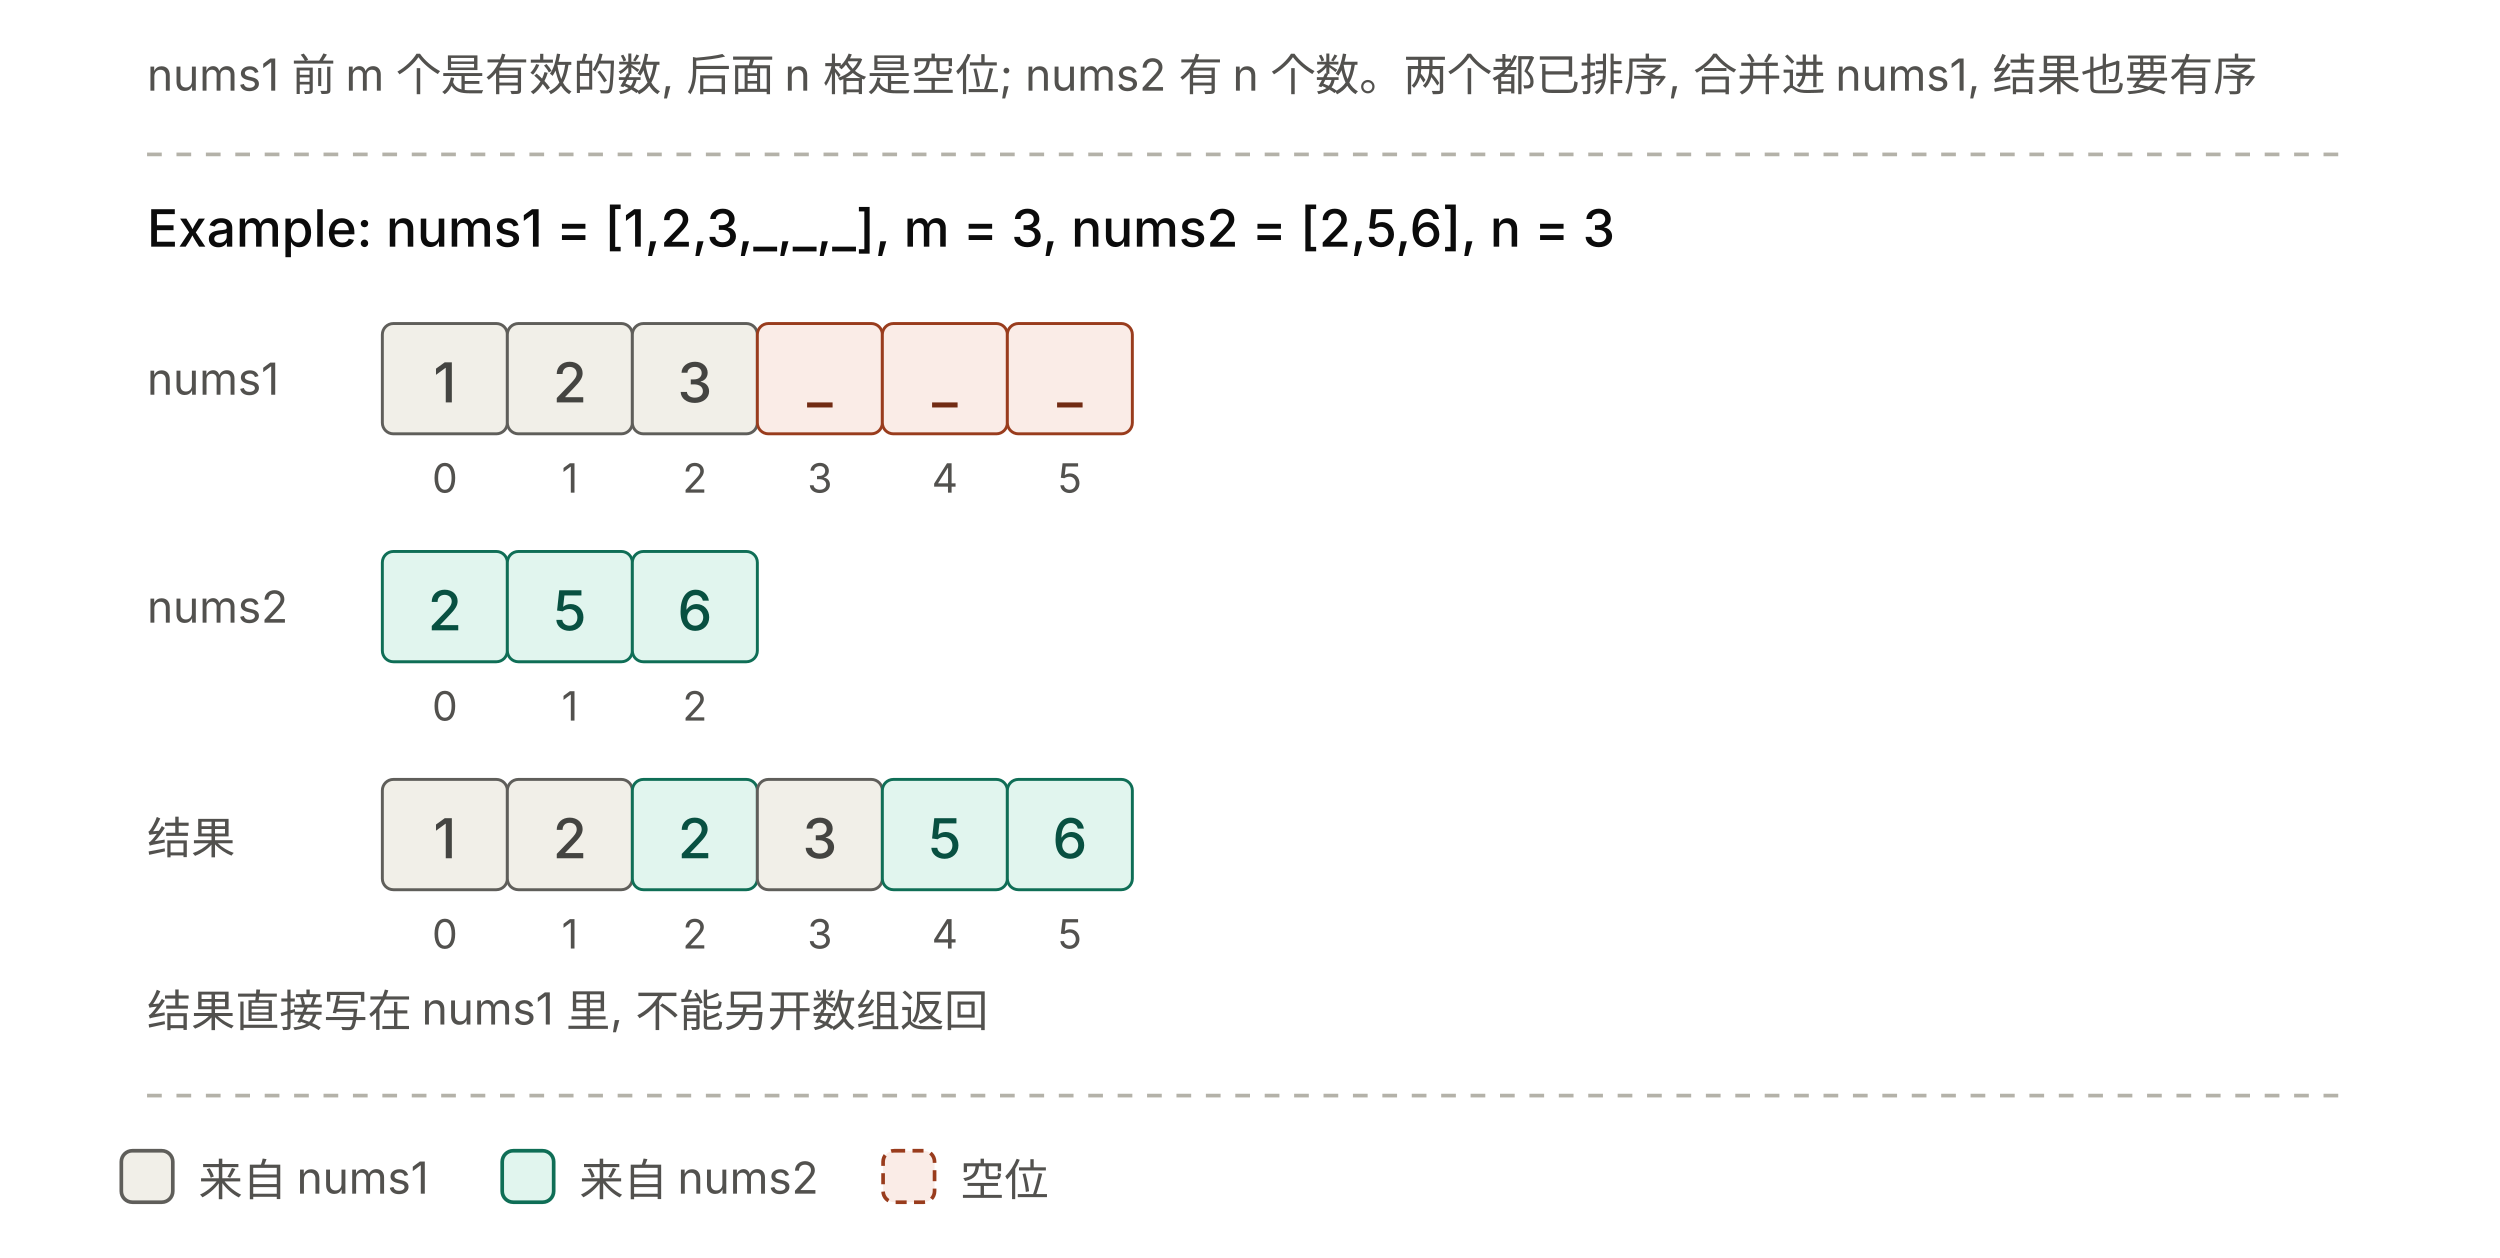
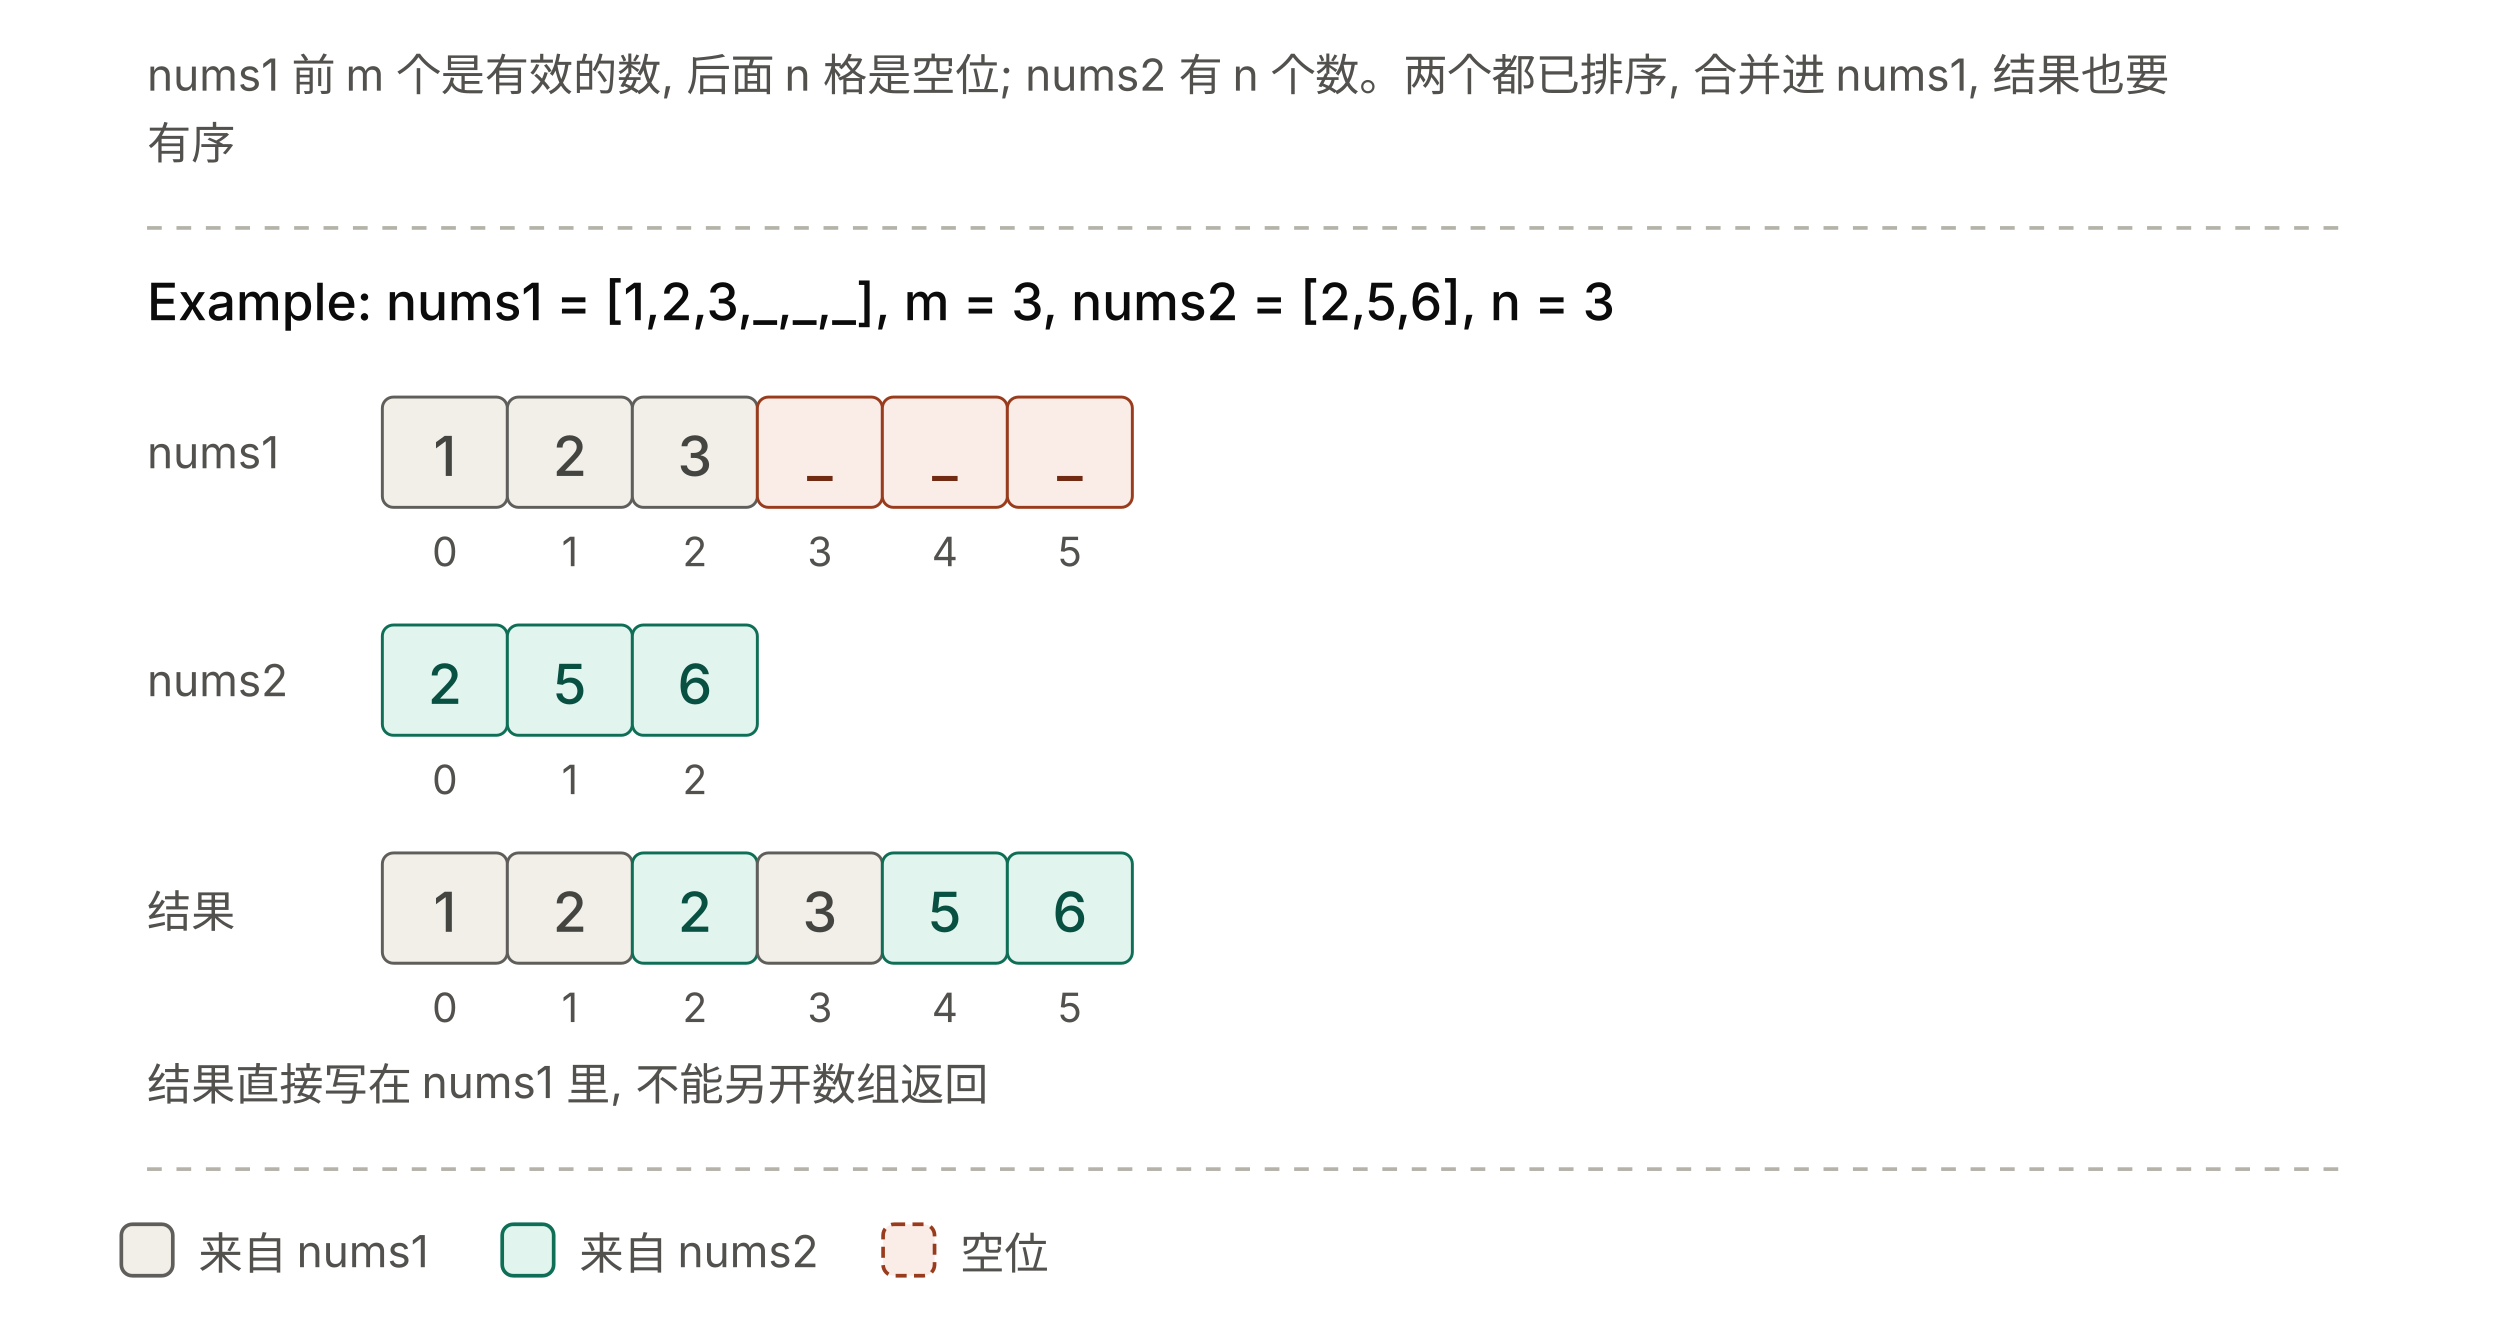
- <svg xmlns="http://www.w3.org/2000/svg" width="100%" viewBox="0 0 680 342" role="img" font-family="ui-sans-serif, system-ui, -apple-system, PingFang SC, sans-serif">
-   <text x="40" y="18" font-size="12" fill="#52514E" text-anchor="start" font-weight="400" dominant-baseline="central" style="white-space:pre">nums1 前 m 个是有效的数, 后面 n 格是空位; nums2 有 n 个数。两个都已排序, 合并进 nums1, 结果也要有序</text>
-   <line x1="40" y1="42" x2="640" y2="42" stroke="#B4B2A9" stroke-dasharray="4 4" />
-   <text x="40" y="62" font-size="14" fill="#0B0B0B" text-anchor="start" font-weight="500" dominant-baseline="central" style="white-space:pre">Example:  nums1 = [1,2,3,_,_,_], m = 3, nums2 = [2,5,6], n = 3</text>
-   <text x="40" y="103" font-size="12" fill="#52514E" text-anchor="start" font-weight="400" dominant-baseline="central" style="white-space:pre">nums1</text>
-   <rect x="104" y="88" width="34" height="30" rx="3" fill="#F1EFE8" stroke="#5F5E5A" stroke-width="0.8" />
-   <text x="121.0" y="104.0" font-size="15" fill="#444441" text-anchor="middle" font-weight="500" dominant-baseline="central" style="white-space:pre">1</text>
-   <text x="121.0" y="130" font-size="11" fill="#52514E" text-anchor="middle" font-weight="400" dominant-baseline="central" style="white-space:pre">0</text>
-   <rect x="138" y="88" width="34" height="30" rx="3" fill="#F1EFE8" stroke="#5F5E5A" stroke-width="0.8" />
-   <text x="155.0" y="104.0" font-size="15" fill="#444441" text-anchor="middle" font-weight="500" dominant-baseline="central" style="white-space:pre">2</text>
-   <text x="155.0" y="130" font-size="11" fill="#52514E" text-anchor="middle" font-weight="400" dominant-baseline="central" style="white-space:pre">1</text>
-   <rect x="172" y="88" width="34" height="30" rx="3" fill="#F1EFE8" stroke="#5F5E5A" stroke-width="0.8" />
-   <text x="189.0" y="104.0" font-size="15" fill="#444441" text-anchor="middle" font-weight="500" dominant-baseline="central" style="white-space:pre">3</text>
-   <text x="189.0" y="130" font-size="11" fill="#52514E" text-anchor="middle" font-weight="400" dominant-baseline="central" style="white-space:pre">2</text>
-   <rect x="206" y="88" width="34" height="30" rx="3" fill="#FAECE7" stroke="#993C1D" stroke-width="0.8" />
-   <text x="223.0" y="104.0" font-size="15" fill="#712B13" text-anchor="middle" font-weight="500" dominant-baseline="central" style="white-space:pre">_</text>
-   <text x="223.0" y="130" font-size="11" fill="#52514E" text-anchor="middle" font-weight="400" dominant-baseline="central" style="white-space:pre">3</text>
-   <rect x="240" y="88" width="34" height="30" rx="3" fill="#FAECE7" stroke="#993C1D" stroke-width="0.8" />
-   <text x="257.0" y="104.0" font-size="15" fill="#712B13" text-anchor="middle" font-weight="500" dominant-baseline="central" style="white-space:pre">_</text>
-   <text x="257.0" y="130" font-size="11" fill="#52514E" text-anchor="middle" font-weight="400" dominant-baseline="central" style="white-space:pre">4</text>
-   <rect x="274" y="88" width="34" height="30" rx="3" fill="#FAECE7" stroke="#993C1D" stroke-width="0.8" />
-   <text x="291.0" y="104.0" font-size="15" fill="#712B13" text-anchor="middle" font-weight="500" dominant-baseline="central" style="white-space:pre">_</text>
-   <text x="291.0" y="130" font-size="11" fill="#52514E" text-anchor="middle" font-weight="400" dominant-baseline="central" style="white-space:pre">5</text>
-   <text x="40" y="165" font-size="12" fill="#52514E" text-anchor="start" font-weight="400" dominant-baseline="central" style="white-space:pre">nums2</text>
-   <rect x="104" y="150" width="34" height="30" rx="3" fill="#E1F5EE" stroke="#0F6E56" stroke-width="0.8" />
-   <text x="121.0" y="166.0" font-size="15" fill="#085041" text-anchor="middle" font-weight="500" dominant-baseline="central" style="white-space:pre">2</text>
-   <text x="121.0" y="192" font-size="11" fill="#52514E" text-anchor="middle" font-weight="400" dominant-baseline="central" style="white-space:pre">0</text>
-   <rect x="138" y="150" width="34" height="30" rx="3" fill="#E1F5EE" stroke="#0F6E56" stroke-width="0.8" />
-   <text x="155.0" y="166.0" font-size="15" fill="#085041" text-anchor="middle" font-weight="500" dominant-baseline="central" style="white-space:pre">5</text>
-   <text x="155.0" y="192" font-size="11" fill="#52514E" text-anchor="middle" font-weight="400" dominant-baseline="central" style="white-space:pre">1</text>
-   <rect x="172" y="150" width="34" height="30" rx="3" fill="#E1F5EE" stroke="#0F6E56" stroke-width="0.8" />
-   <text x="189.0" y="166.0" font-size="15" fill="#085041" text-anchor="middle" font-weight="500" dominant-baseline="central" style="white-space:pre">6</text>
-   <text x="189.0" y="192" font-size="11" fill="#52514E" text-anchor="middle" font-weight="400" dominant-baseline="central" style="white-space:pre">2</text>
-   <text x="40" y="227" font-size="12" fill="#52514E" text-anchor="start" font-weight="400" dominant-baseline="central" style="white-space:pre">结果</text>
-   <rect x="104" y="212" width="34" height="30" rx="3" fill="#F1EFE8" stroke="#5F5E5A" stroke-width="0.8" />
-   <text x="121.0" y="228.0" font-size="15" fill="#444441" text-anchor="middle" font-weight="500" dominant-baseline="central" style="white-space:pre">1</text>
-   <text x="121.0" y="254" font-size="11" fill="#52514E" text-anchor="middle" font-weight="400" dominant-baseline="central" style="white-space:pre">0</text>
-   <rect x="138" y="212" width="34" height="30" rx="3" fill="#F1EFE8" stroke="#5F5E5A" stroke-width="0.8" />
-   <text x="155.0" y="228.0" font-size="15" fill="#444441" text-anchor="middle" font-weight="500" dominant-baseline="central" style="white-space:pre">2</text>
-   <text x="155.0" y="254" font-size="11" fill="#52514E" text-anchor="middle" font-weight="400" dominant-baseline="central" style="white-space:pre">1</text>
-   <rect x="172" y="212" width="34" height="30" rx="3" fill="#E1F5EE" stroke="#0F6E56" stroke-width="0.8" />
-   <text x="189.0" y="228.0" font-size="15" fill="#085041" text-anchor="middle" font-weight="500" dominant-baseline="central" style="white-space:pre">2</text>
-   <text x="189.0" y="254" font-size="11" fill="#52514E" text-anchor="middle" font-weight="400" dominant-baseline="central" style="white-space:pre">2</text>
-   <rect x="206" y="212" width="34" height="30" rx="3" fill="#F1EFE8" stroke="#5F5E5A" stroke-width="0.8" />
-   <text x="223.0" y="228.0" font-size="15" fill="#444441" text-anchor="middle" font-weight="500" dominant-baseline="central" style="white-space:pre">3</text>
-   <text x="223.0" y="254" font-size="11" fill="#52514E" text-anchor="middle" font-weight="400" dominant-baseline="central" style="white-space:pre">3</text>
-   <rect x="240" y="212" width="34" height="30" rx="3" fill="#E1F5EE" stroke="#0F6E56" stroke-width="0.8" />
-   <text x="257.0" y="228.0" font-size="15" fill="#085041" text-anchor="middle" font-weight="500" dominant-baseline="central" style="white-space:pre">5</text>
-   <text x="257.0" y="254" font-size="11" fill="#52514E" text-anchor="middle" font-weight="400" dominant-baseline="central" style="white-space:pre">4</text>
-   <rect x="274" y="212" width="34" height="30" rx="3" fill="#E1F5EE" stroke="#0F6E56" stroke-width="0.8" />
-   <text x="291.0" y="228.0" font-size="15" fill="#085041" text-anchor="middle" font-weight="500" dominant-baseline="central" style="white-space:pre">6</text>
-   <text x="291.0" y="254" font-size="11" fill="#52514E" text-anchor="middle" font-weight="400" dominant-baseline="central" style="white-space:pre">5</text>
-   <text x="40" y="274" font-size="12" fill="#52514E" text-anchor="start" font-weight="400" dominant-baseline="central" style="white-space:pre">结果直接写在 nums1 里, 不能另开数组返回</text>
-   <line x1="40" y1="298" x2="640" y2="298" stroke="#B4B2A9" stroke-dasharray="4 4" />
-   <rect x="33" y="313" width="14" height="14" rx="3" fill="#F1EFE8" stroke="#5F5E5A" />
-   <text x="54" y="320" font-size="12" fill="#52514E" text-anchor="start" font-weight="400" dominant-baseline="central" style="white-space:pre">来自 nums1</text>
-   <rect x="136.6" y="313" width="14" height="14" rx="3" fill="#E1F5EE" stroke="#0F6E56" />
-   <text x="157.6" y="320" font-size="12" fill="#52514E" text-anchor="start" font-weight="400" dominant-baseline="central" style="white-space:pre">来自 nums2</text>
-   <rect x="240.2" y="313" width="14" height="14" rx="3" fill="#FAECE7" stroke="#993C1D" stroke-dasharray="3 2" />
-   <text x="261.2" y="320" font-size="12" fill="#52514E" text-anchor="start" font-weight="400" dominant-baseline="central" style="white-space:pre">空位</text>
+ <svg xmlns="http://www.w3.org/2000/svg" width="100%" viewBox="0 0 680 362" role="img" font-family="ui-sans-serif, system-ui, -apple-system, PingFang SC, sans-serif">
+   <text x="40" y="18" font-size="12" fill="#52514E" text-anchor="start" font-weight="400" dominant-baseline="central" style="white-space:pre">nums1 前 m 个是有效的数, 后面 n 格是空位; nums2 有 n 个数。两个都已排序, 合并进 nums1, 结果也要</text>
+   <text x="40" y="38" font-size="12" fill="#52514E" text-anchor="start" font-weight="400" dominant-baseline="central" style="white-space:pre">有序</text>
+   <line x1="40" y1="62" x2="640" y2="62" stroke="#B4B2A9" stroke-dasharray="4 4" />
+   <text x="40" y="82" font-size="14" fill="#0B0B0B" text-anchor="start" font-weight="500" dominant-baseline="central" style="white-space:pre">Example:  nums1 = [1,2,3,_,_,_], m = 3, nums2 = [2,5,6], n = 3</text>
+   <text x="40" y="123" font-size="12" fill="#52514E" text-anchor="start" font-weight="400" dominant-baseline="central" style="white-space:pre">nums1</text>
+   <rect x="104" y="108" width="34" height="30" rx="3" fill="#F1EFE8" stroke="#5F5E5A" stroke-width="0.8" />
+   <text x="121.0" y="124.0" font-size="15" fill="#444441" text-anchor="middle" font-weight="500" dominant-baseline="central" style="white-space:pre">1</text>
+   <text x="121.0" y="150" font-size="11" fill="#52514E" text-anchor="middle" font-weight="400" dominant-baseline="central" style="white-space:pre">0</text>
+   <rect x="138" y="108" width="34" height="30" rx="3" fill="#F1EFE8" stroke="#5F5E5A" stroke-width="0.8" />
+   <text x="155.0" y="124.0" font-size="15" fill="#444441" text-anchor="middle" font-weight="500" dominant-baseline="central" style="white-space:pre">2</text>
+   <text x="155.0" y="150" font-size="11" fill="#52514E" text-anchor="middle" font-weight="400" dominant-baseline="central" style="white-space:pre">1</text>
+   <rect x="172" y="108" width="34" height="30" rx="3" fill="#F1EFE8" stroke="#5F5E5A" stroke-width="0.8" />
+   <text x="189.0" y="124.0" font-size="15" fill="#444441" text-anchor="middle" font-weight="500" dominant-baseline="central" style="white-space:pre">3</text>
+   <text x="189.0" y="150" font-size="11" fill="#52514E" text-anchor="middle" font-weight="400" dominant-baseline="central" style="white-space:pre">2</text>
+   <rect x="206" y="108" width="34" height="30" rx="3" fill="#FAECE7" stroke="#993C1D" stroke-width="0.8" />
+   <text x="223.0" y="124.0" font-size="15" fill="#712B13" text-anchor="middle" font-weight="500" dominant-baseline="central" style="white-space:pre">_</text>
+   <text x="223.0" y="150" font-size="11" fill="#52514E" text-anchor="middle" font-weight="400" dominant-baseline="central" style="white-space:pre">3</text>
+   <rect x="240" y="108" width="34" height="30" rx="3" fill="#FAECE7" stroke="#993C1D" stroke-width="0.8" />
+   <text x="257.0" y="124.0" font-size="15" fill="#712B13" text-anchor="middle" font-weight="500" dominant-baseline="central" style="white-space:pre">_</text>
+   <text x="257.0" y="150" font-size="11" fill="#52514E" text-anchor="middle" font-weight="400" dominant-baseline="central" style="white-space:pre">4</text>
+   <rect x="274" y="108" width="34" height="30" rx="3" fill="#FAECE7" stroke="#993C1D" stroke-width="0.8" />
+   <text x="291.0" y="124.0" font-size="15" fill="#712B13" text-anchor="middle" font-weight="500" dominant-baseline="central" style="white-space:pre">_</text>
+   <text x="291.0" y="150" font-size="11" fill="#52514E" text-anchor="middle" font-weight="400" dominant-baseline="central" style="white-space:pre">5</text>
+   <text x="40" y="185" font-size="12" fill="#52514E" text-anchor="start" font-weight="400" dominant-baseline="central" style="white-space:pre">nums2</text>
+   <rect x="104" y="170" width="34" height="30" rx="3" fill="#E1F5EE" stroke="#0F6E56" stroke-width="0.8" />
+   <text x="121.0" y="186.0" font-size="15" fill="#085041" text-anchor="middle" font-weight="500" dominant-baseline="central" style="white-space:pre">2</text>
+   <text x="121.0" y="212" font-size="11" fill="#52514E" text-anchor="middle" font-weight="400" dominant-baseline="central" style="white-space:pre">0</text>
+   <rect x="138" y="170" width="34" height="30" rx="3" fill="#E1F5EE" stroke="#0F6E56" stroke-width="0.8" />
+   <text x="155.0" y="186.0" font-size="15" fill="#085041" text-anchor="middle" font-weight="500" dominant-baseline="central" style="white-space:pre">5</text>
+   <text x="155.0" y="212" font-size="11" fill="#52514E" text-anchor="middle" font-weight="400" dominant-baseline="central" style="white-space:pre">1</text>
+   <rect x="172" y="170" width="34" height="30" rx="3" fill="#E1F5EE" stroke="#0F6E56" stroke-width="0.8" />
+   <text x="189.0" y="186.0" font-size="15" fill="#085041" text-anchor="middle" font-weight="500" dominant-baseline="central" style="white-space:pre">6</text>
+   <text x="189.0" y="212" font-size="11" fill="#52514E" text-anchor="middle" font-weight="400" dominant-baseline="central" style="white-space:pre">2</text>
+   <text x="40" y="247" font-size="12" fill="#52514E" text-anchor="start" font-weight="400" dominant-baseline="central" style="white-space:pre">结果</text>
+   <rect x="104" y="232" width="34" height="30" rx="3" fill="#F1EFE8" stroke="#5F5E5A" stroke-width="0.8" />
+   <text x="121.0" y="248.0" font-size="15" fill="#444441" text-anchor="middle" font-weight="500" dominant-baseline="central" style="white-space:pre">1</text>
+   <text x="121.0" y="274" font-size="11" fill="#52514E" text-anchor="middle" font-weight="400" dominant-baseline="central" style="white-space:pre">0</text>
+   <rect x="138" y="232" width="34" height="30" rx="3" fill="#F1EFE8" stroke="#5F5E5A" stroke-width="0.8" />
+   <text x="155.0" y="248.0" font-size="15" fill="#444441" text-anchor="middle" font-weight="500" dominant-baseline="central" style="white-space:pre">2</text>
+   <text x="155.0" y="274" font-size="11" fill="#52514E" text-anchor="middle" font-weight="400" dominant-baseline="central" style="white-space:pre">1</text>
+   <rect x="172" y="232" width="34" height="30" rx="3" fill="#E1F5EE" stroke="#0F6E56" stroke-width="0.8" />
+   <text x="189.0" y="248.0" font-size="15" fill="#085041" text-anchor="middle" font-weight="500" dominant-baseline="central" style="white-space:pre">2</text>
+   <text x="189.0" y="274" font-size="11" fill="#52514E" text-anchor="middle" font-weight="400" dominant-baseline="central" style="white-space:pre">2</text>
+   <rect x="206" y="232" width="34" height="30" rx="3" fill="#F1EFE8" stroke="#5F5E5A" stroke-width="0.8" />
+   <text x="223.0" y="248.0" font-size="15" fill="#444441" text-anchor="middle" font-weight="500" dominant-baseline="central" style="white-space:pre">3</text>
+   <text x="223.0" y="274" font-size="11" fill="#52514E" text-anchor="middle" font-weight="400" dominant-baseline="central" style="white-space:pre">3</text>
+   <rect x="240" y="232" width="34" height="30" rx="3" fill="#E1F5EE" stroke="#0F6E56" stroke-width="0.8" />
+   <text x="257.0" y="248.0" font-size="15" fill="#085041" text-anchor="middle" font-weight="500" dominant-baseline="central" style="white-space:pre">5</text>
+   <text x="257.0" y="274" font-size="11" fill="#52514E" text-anchor="middle" font-weight="400" dominant-baseline="central" style="white-space:pre">4</text>
+   <rect x="274" y="232" width="34" height="30" rx="3" fill="#E1F5EE" stroke="#0F6E56" stroke-width="0.8" />
+   <text x="291.0" y="248.0" font-size="15" fill="#085041" text-anchor="middle" font-weight="500" dominant-baseline="central" style="white-space:pre">6</text>
+   <text x="291.0" y="274" font-size="11" fill="#52514E" text-anchor="middle" font-weight="400" dominant-baseline="central" style="white-space:pre">5</text>
+   <text x="40" y="294" font-size="12" fill="#52514E" text-anchor="start" font-weight="400" dominant-baseline="central" style="white-space:pre">结果直接写在 nums1 里, 不能另开数组返回</text>
+   <line x1="40" y1="318" x2="640" y2="318" stroke="#B4B2A9" stroke-dasharray="4 4" />
+   <rect x="33" y="333" width="14" height="14" rx="3" fill="#F1EFE8" stroke="#5F5E5A" />
+   <text x="54" y="340" font-size="12" fill="#52514E" text-anchor="start" font-weight="400" dominant-baseline="central" style="white-space:pre">来自 nums1</text>
+   <rect x="136.6" y="333" width="14" height="14" rx="3" fill="#E1F5EE" stroke="#0F6E56" />
+   <text x="157.6" y="340" font-size="12" fill="#52514E" text-anchor="start" font-weight="400" dominant-baseline="central" style="white-space:pre">来自 nums2</text>
+   <rect x="240.2" y="333" width="14" height="14" rx="3" fill="#FAECE7" stroke="#993C1D" stroke-dasharray="3 2" />
+   <text x="261.2" y="340" font-size="12" fill="#52514E" text-anchor="start" font-weight="400" dominant-baseline="central" style="white-space:pre">空位</text>
</svg>
